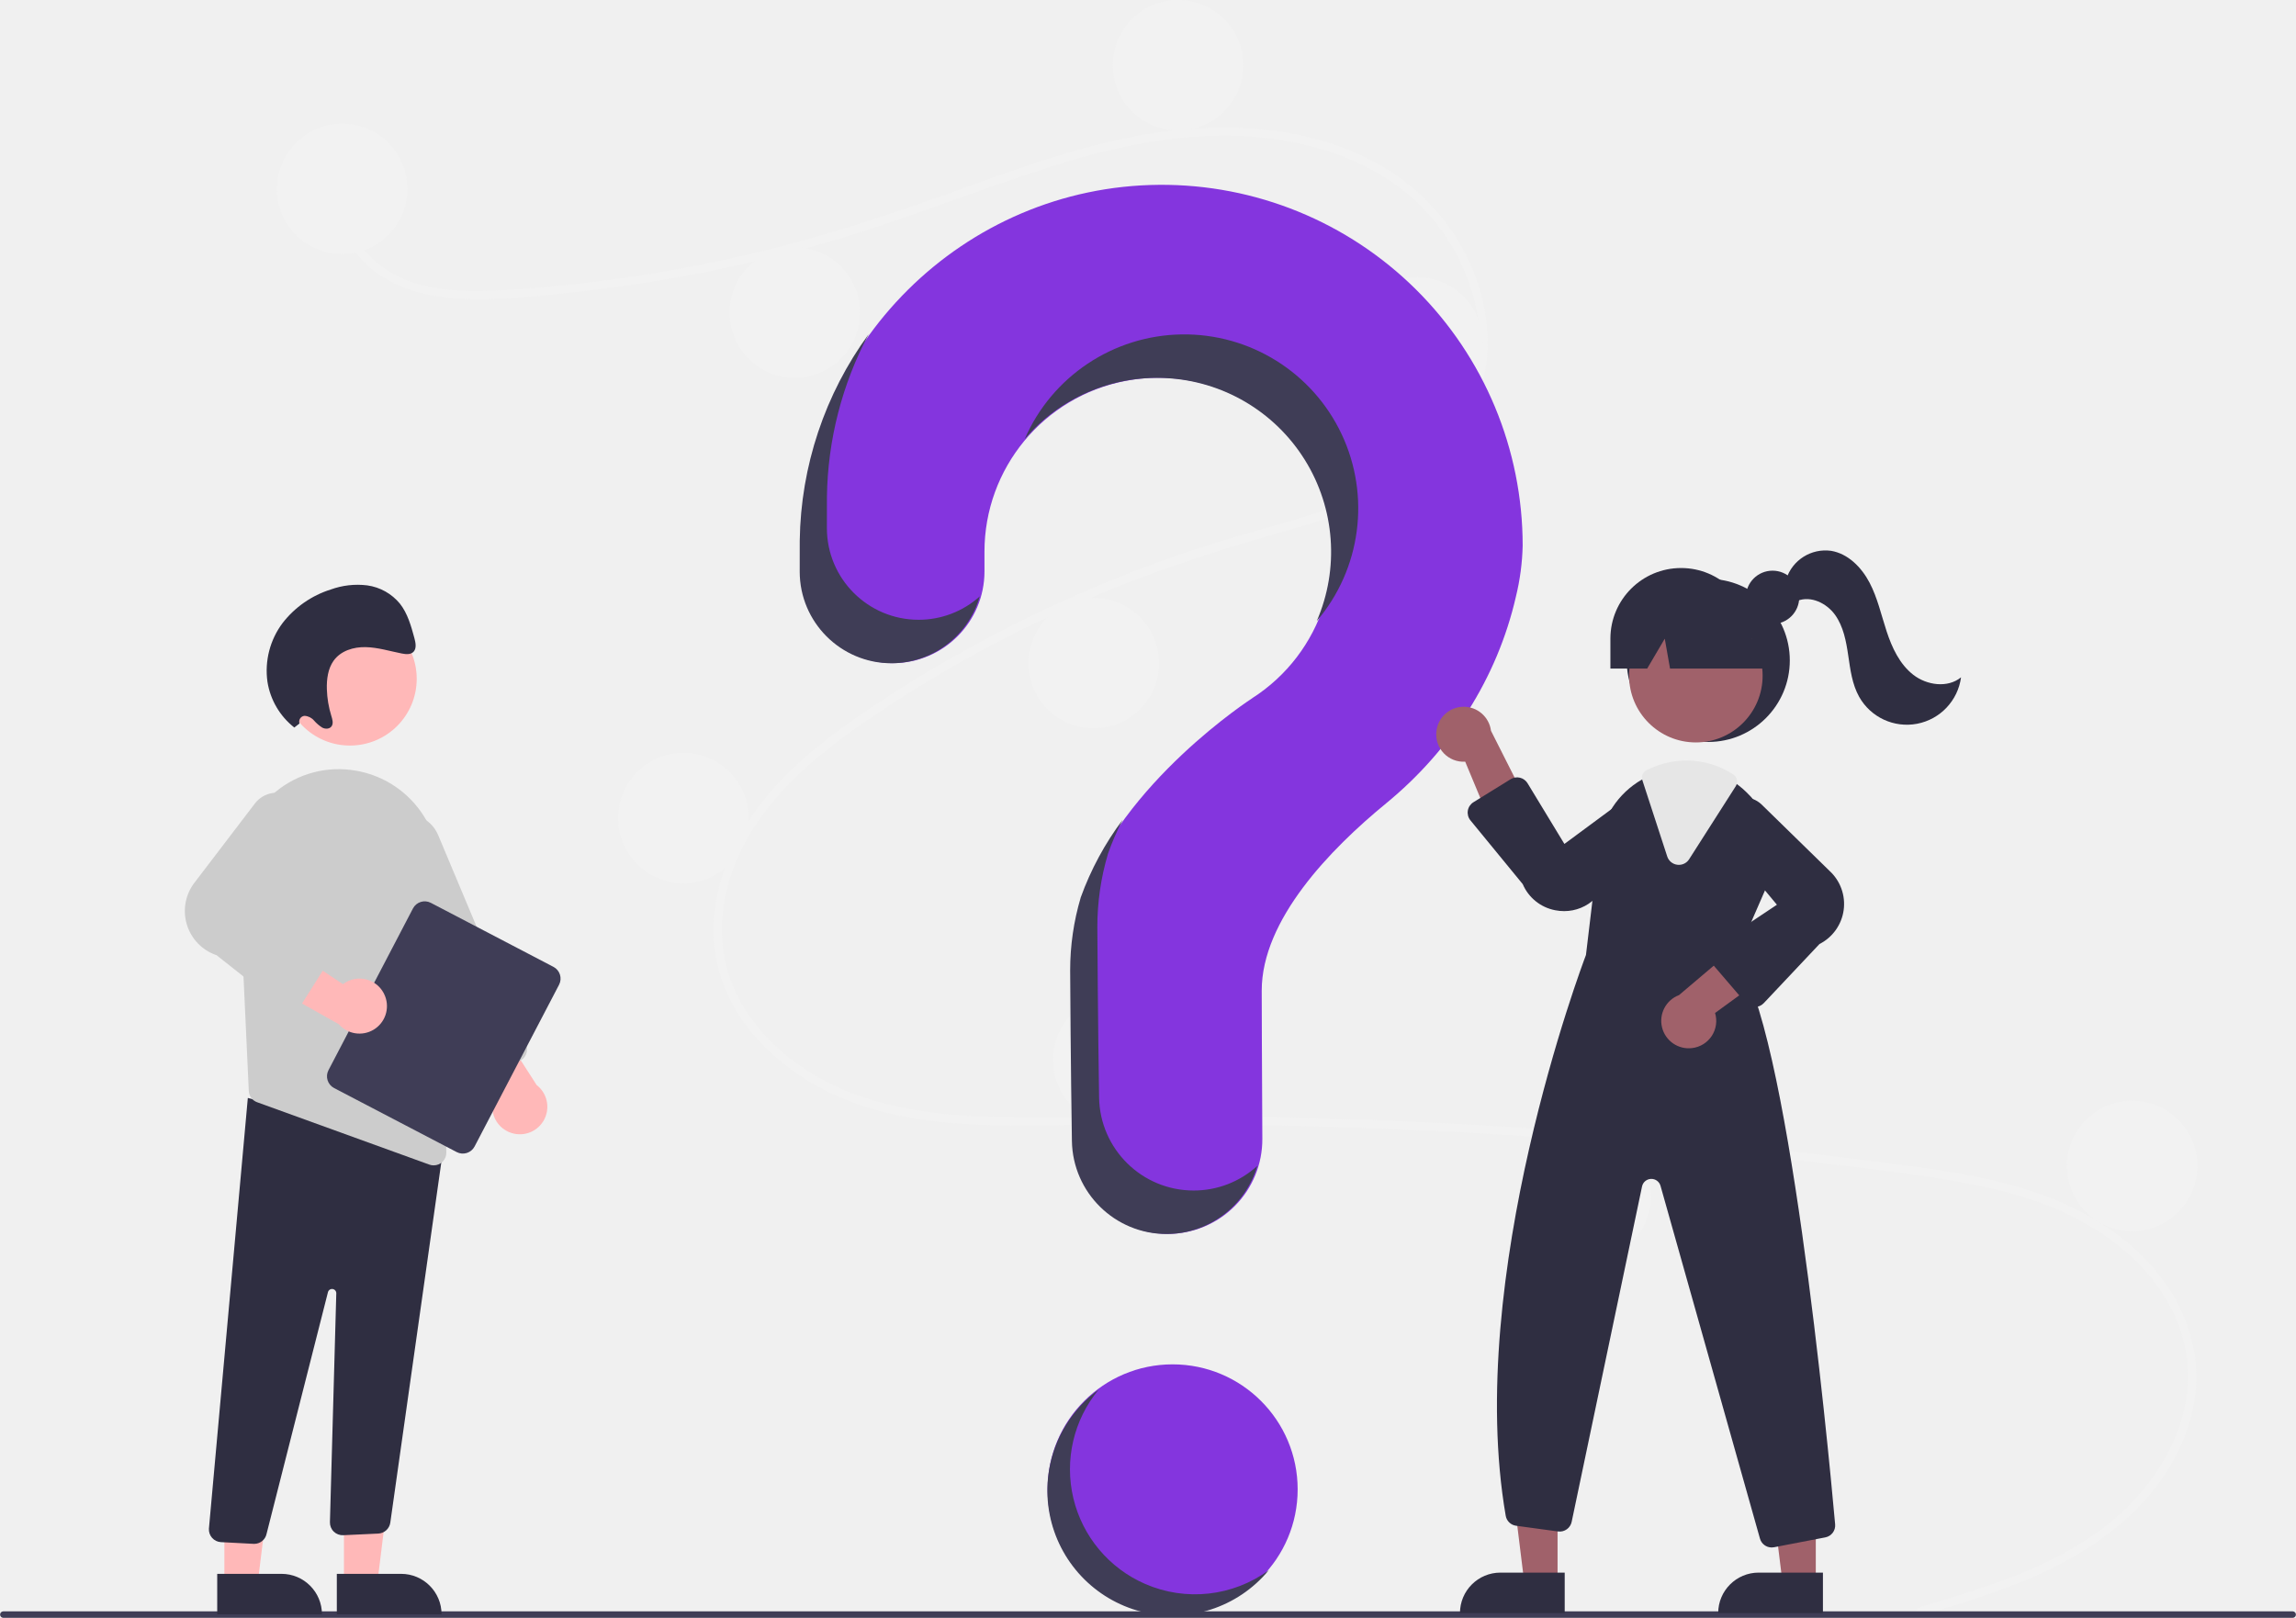
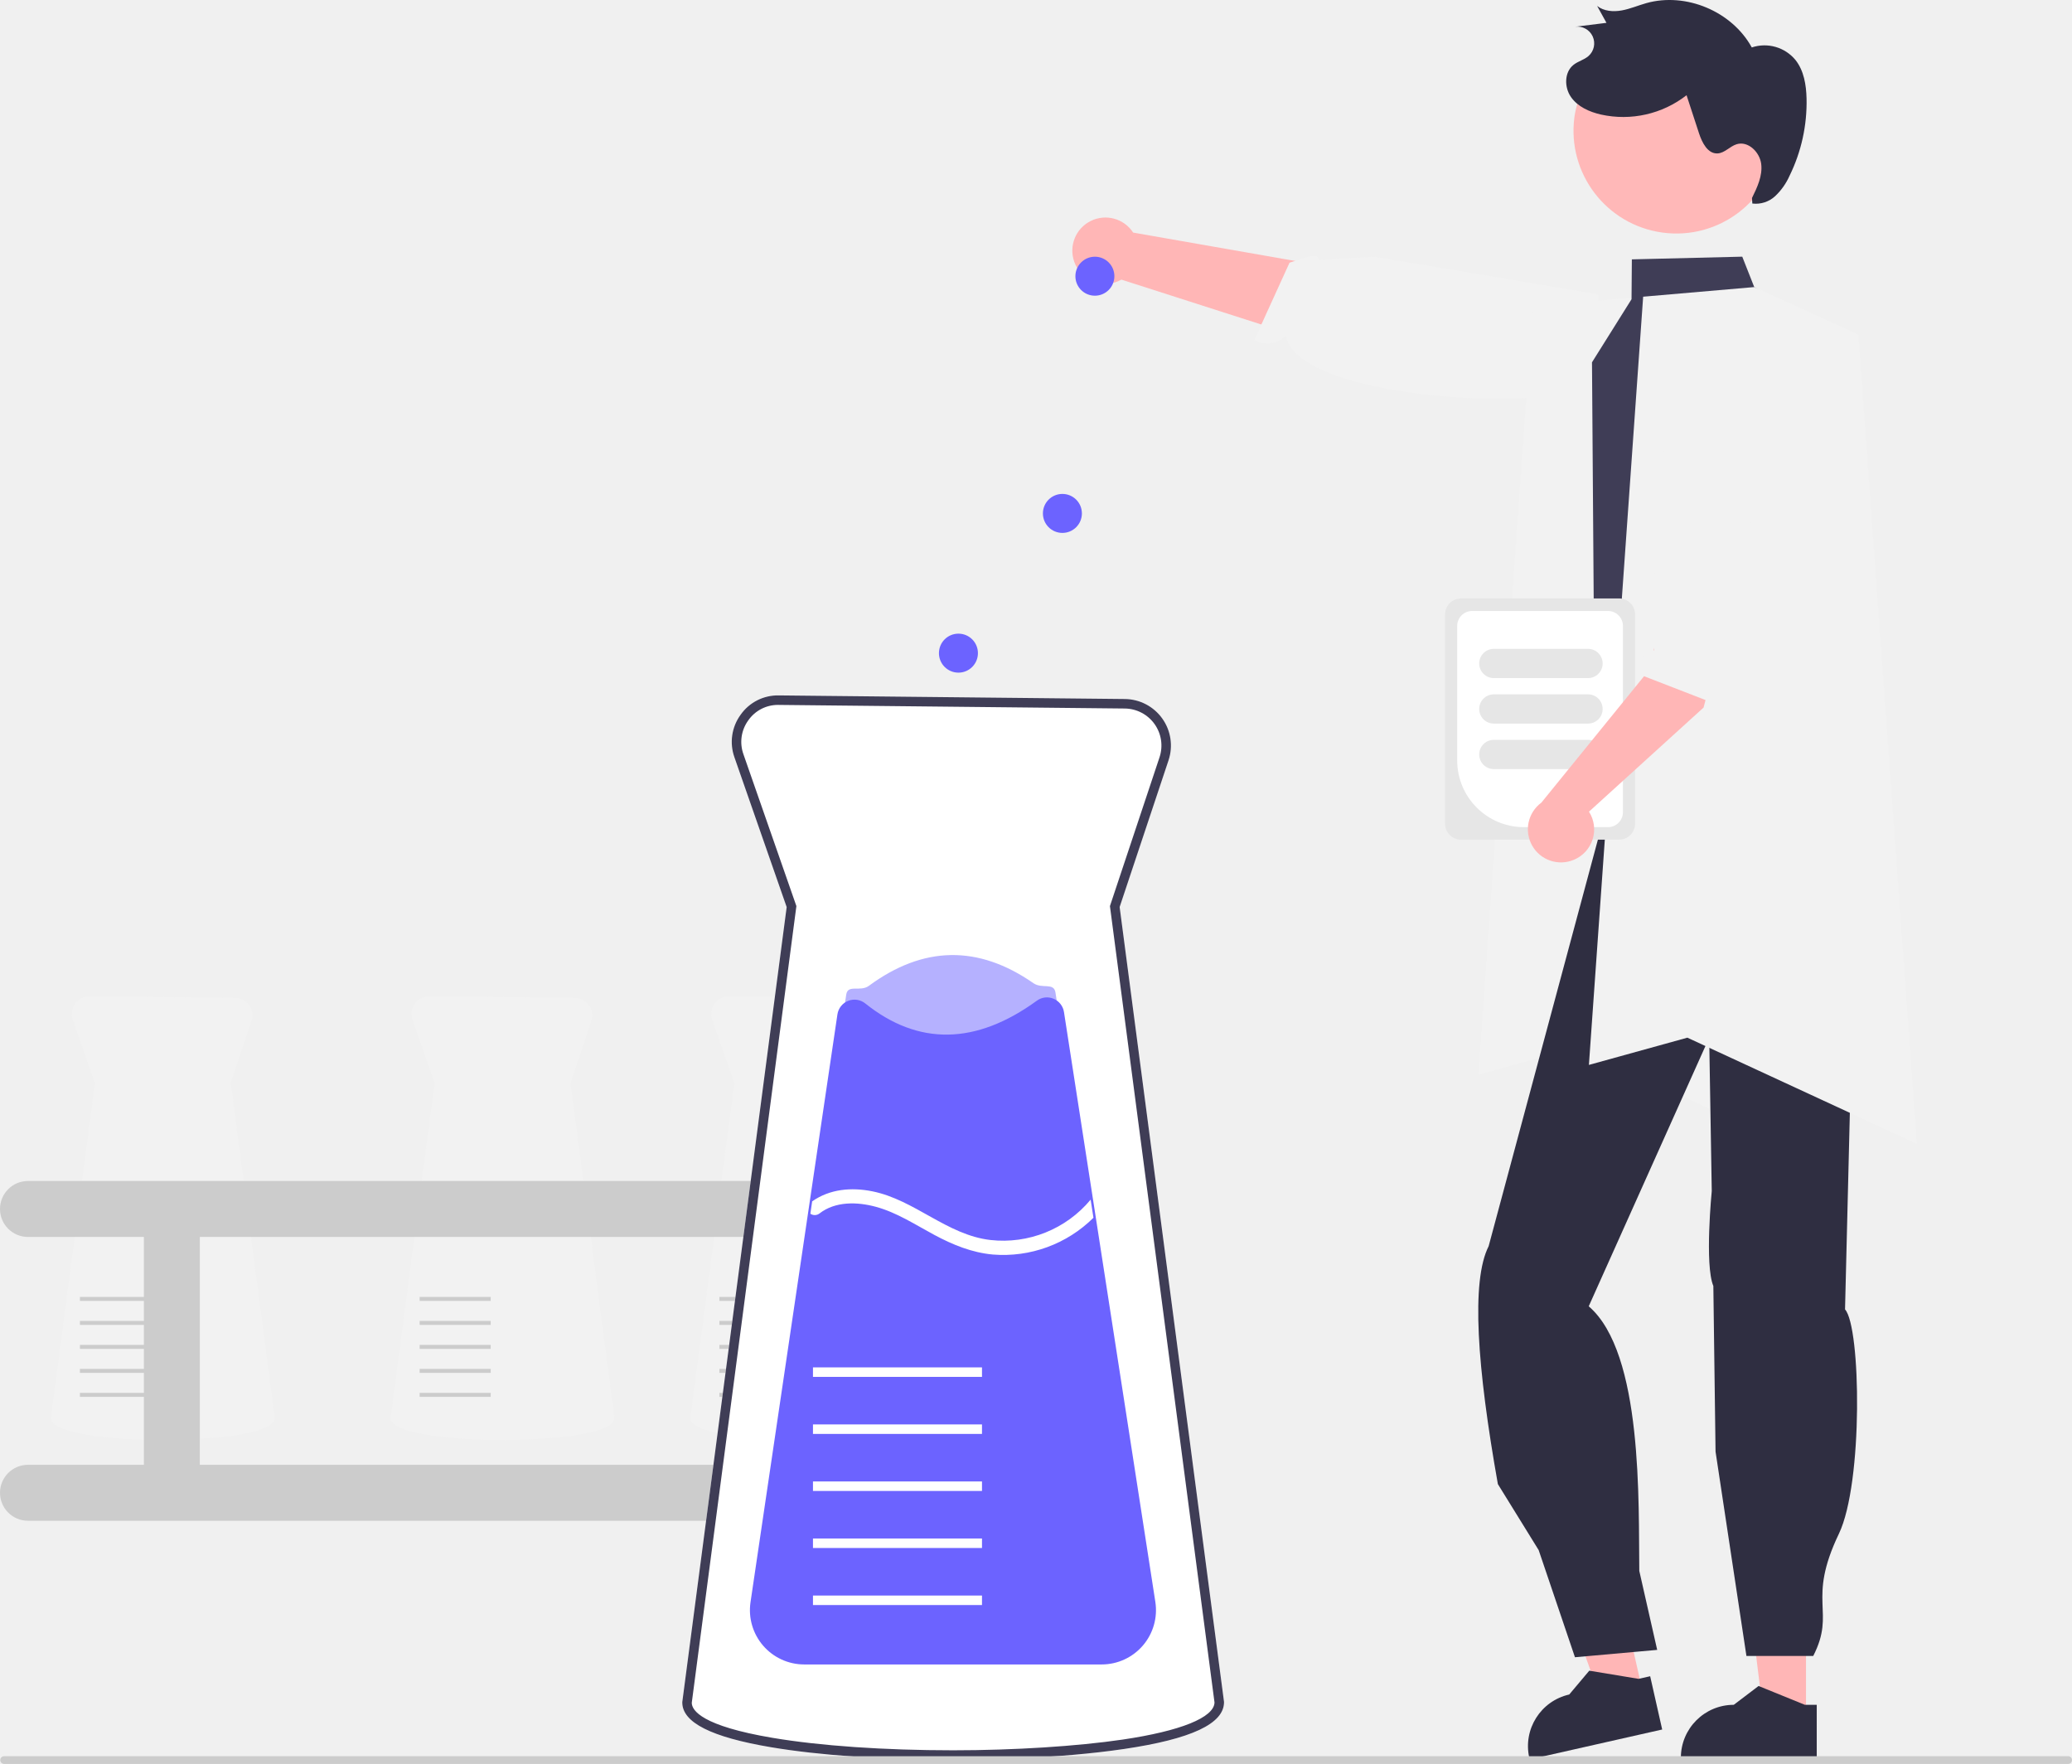
- <svg xmlns="http://www.w3.org/2000/svg" data-name="Layer 1" width="844.675" height="595.262" viewBox="0 0 844.675 595.262">
-   <circle cx="431.393" cy="548" r="46" fill="#8435de" />
-   <path d="M883.862,743.785c25.735-7.729,53.094-15.788,73.503-34.161,18.238-16.418,30.55-41.489,22.995-66.112-7.54-24.572-30.124-40.956-53.442-49.105-13.225-4.622-27.061-7.186-40.891-9.2-15.035-2.19-30.136-3.984-45.23-5.71q-91.677-10.486-184.044-12.811c-30.385-.765-60.764-.747-91.152-.306-27.139.394-55.722.384-80.899-11.151-19.578-8.97-37.348-25.289-42.803-46.734-6.297-24.755,5.318-49.964,21.98-67.892,8.783-9.45,19.047-17.404,29.636-24.717,11.487-7.934,23.375-15.306,35.521-22.188a494.634,494.634,0,0,1,74.767-34.468c12.746-4.634,25.68-8.633,38.728-12.321,11.017-3.115,22.068-6.234,32.716-10.477,20.583-8.204,40.161-22.1,45.395-44.881,4.96-21.591-3.403-45.031-18.065-61.071-16.963-18.557-42.539-26.692-67.06-28.008-27.528-1.478-54.422,5.412-80.297,14.156-27.597,9.326-54.599,20.049-82.778,27.603a556.958,556.958,0,0,1-85.196,15.837c-14.082,1.5-28.59,3.193-42.756,2.045-11.872-.962-23.684-4.454-32.434-12.88-7.503-7.225-11.972-17.154-10.435-27.632.279-1.903,3.17-1.094,2.893.798-1.87,12.755,6.8,24.509,17.484,30.529,12.348,6.958,27.374,6.968,41.122,6.172a537.825,537.825,0,0,0,88.515-12.796c28.593-6.531,56.164-15.866,83.704-25.839,26.156-9.472,52.897-18.716,80.84-20.767,24.246-1.78,49.752,1.752,70.874,14.423,18.564,11.136,32.215,29.707,36.565,51.018,4.25,20.825-1.636,41.785-17.4,56.317-16.321,15.046-38.701,21.479-59.557,27.404-26.452,7.514-52.337,16.298-77.392,27.703a485.824,485.824,0,0,0-72.8,40.928c-22.246,15.202-44.201,34.331-51.237,61.451-3.277,12.633-2.672,26.032,2.812,37.965,4.876,10.61,12.907,19.535,22.262,26.419,22.321,16.424,50.453,19.797,77.414,20.132,30.281.377,60.564-.645,90.855-.148q92.599,1.52,184.819,11.273,23.108,2.446,46.158,5.407c13.822,1.776,27.69,3.541,41.278,6.695,24.162,5.608,47.674,16.392,62.692,36.878a61.319,61.319,0,0,1,11.947,30.446c1.051,11.524-1.77,23.069-6.98,33.321-11.532,22.69-33.134,37.123-56.073,46.605-12.287,5.079-25.032,8.926-37.752,12.746-1.853.557-2.645-2.338-.798-2.893Z" transform="translate(-177.6623 -152.3692)" fill="#f2f2f2" />
-   <circle cx="125.893" cy="69.5" r="24" fill="#f2f2f2" />
-   <circle cx="292.393" cy="115" r="24" fill="#f2f2f2" />
-   <circle cx="433.393" cy="24" r="24" fill="#f2f2f2" />
-   <circle cx="521.393" cy="126" r="24" fill="#f2f2f2" />
-   <circle cx="402.393" cy="244" r="24" fill="#f2f2f2" />
-   <circle cx="251.393" cy="301" r="24" fill="#f2f2f2" />
-   <circle cx="411.393" cy="390" r="24" fill="#f2f2f2" />
-   <circle cx="583.393" cy="440" r="24" fill="#f2f2f2" />
-   <circle cx="784.393" cy="429" r="24" fill="#f2f2f2" />
-   <path d="M604.128,220.373c-71.892.508-130.756,58.93-131.777,130.816-.009.664-.014,5.33-.013,11.434a33.748,33.748,0,0,0,33.744,33.746h0a33.769,33.769,0,0,0,33.761-33.798c-.003-4.152-.006-7.026-.006-7.202a64,64,0,1,1,98.52,53.879l.012.014s-48.028,30.92-62.671,73.335l.012.003a94.004,94.004,0,0,0-3.874,26.768c0,3.725.219,36.321.643,62.778a34.786,34.786,0,0,0,34.79,34.222h0a34.796,34.796,0,0,0,34.794-35.011c-.147-24.229-.227-52.442-.227-54.489,0-26.045,25.125-51.995,45.764-68.917,23.766-19.487,40.868-46.043,47.737-75.999a86.762,86.762,0,0,0,2.499-18.834A132.75,132.75,0,0,0,604.128,220.373Z" transform="translate(-177.6623 -152.3692)" fill="#8435de" />
-   <path d="M1021.147,747.631H178.853a1.191,1.191,0,0,1,0-2.381h842.294a1.191,1.191,0,0,1,0,2.381Z" transform="translate(-177.6623 -152.3692)" fill="#3f3d56" />
-   <circle cx="628.449" cy="242.996" r="30" fill="#2f2e41" />
-   <polygon points="573.012 582.129 560.753 582.129 554.92 534.841 573.015 534.841 573.012 582.129" fill="#a0616a" />
-   <path d="M551.996,578.626h23.644a0,0,0,0,1,0,0v14.887a0,0,0,0,1,0,0H537.109a0,0,0,0,1,0,0v0A14.887,14.887,0,0,1,551.996,578.626Z" fill="#2f2e41" />
-   <polygon points="668.012 582.129 655.753 582.129 649.92 534.841 668.015 534.841 668.012 582.129" fill="#a0616a" />
-   <path d="M646.996,578.626h23.644a0,0,0,0,1,0,0v14.887a0,0,0,0,1,0,0H632.109a0,0,0,0,1,0,0v0A14.887,14.887,0,0,1,646.996,578.626Z" fill="#2f2e41" />
-   <circle cx="623.89" cy="248.61" r="24.561" fill="#a0616a" />
-   <path d="M816.191,504.775l10.99-25.25a31.383,31.383,0,0,0-6.95-35.6,31.873,31.873,0,0,0-3.07-2.67,30.935,30.935,0,0,0-18.99-6.57,32.179,32.179,0,0,0-13.4,2.98c-.36.16-.71.33-1.07.5-.69.33-1.37.69-2.03,1.06a31.678,31.678,0,0,0-15.7,23.88l-4.85,40.64c-1.22,3.19-44.74,118.39-29.52,206.34a4.467,4.467,0,0,0,3.82,3.67l15.43,2.1a4.497,4.497,0,0,0,5.01-3.53l25.89-123.41a3.503,3.503,0,0,1,6.8-.23l36.58,129.78a4.471,4.471,0,0,0,4.31,3.28,5.122,5.122,0,0,0,.87-.08l18.85-3.63a4.471,4.471,0,0,0,3.63-4.81C850.021,682.335,835.301,527.605,816.191,504.775Z" transform="translate(-177.6623 -152.3692)" fill="#2f2e41" />
-   <path d="M706.102,421.419A10.056,10.056,0,0,0,716.696,432.623l13.729,32.992,10.385-15.394-14.629-28.97a10.11,10.11,0,0,0-20.079.169Z" transform="translate(-177.6623 -152.3692)" fill="#a0616a" />
-   <path d="M800.19,537.996a10.056,10.056,0,0,0,8.427-12.913l28.885-21.038-17.39-6.512-24.764,20.977a10.11,10.11,0,0,0,4.842,19.487Z" transform="translate(-177.6623 -152.3692)" fill="#a0616a" />
-   <path d="M753.102,487.61a17.057,17.057,0,0,1-3.298-.325,16.305,16.305,0,0,1-11.948-9.616l-19.234-23.453a4.501,4.501,0,0,1,1.111-6.681l13.684-8.471a4.5,4.5,0,0,1,6.215,1.49l13.556,22.334L779.15,443.702A9.721,9.721,0,0,1,790.46,459.264l-25.912,23.637A16.253,16.253,0,0,1,753.102,487.61Z" transform="translate(-177.6623 -152.3692)" fill="#2f2e41" />
-   <path d="M823.252,522.883c-.035,0-.071,0-.106-.001a4.508,4.508,0,0,1-3.311-1.57l-12.166-14.193a4.5,4.5,0,0,1,.92-6.673l22.781-15.188-20.638-24.812a9.721,9.721,0,0,1,14.887-12.183l25.084,24.513a16.525,16.525,0,0,1-3.675,26.94l-20.501,21.754A4.507,4.507,0,0,1,823.252,522.883Z" transform="translate(-177.6623 -152.3692)" fill="#2f2e41" />
-   <path d="M795.307,470.584a4.632,4.632,0,0,1-.584-.037,4.461,4.461,0,0,1-3.71-3.069l-9.142-28.029a3.083,3.083,0,0,1,1.594-3.725l.297-.14c.269-.128.535-.254.807-.375a32.574,32.574,0,0,1,13.603-3.023,31.327,31.327,0,0,1,17.161,5.157,3.13,3.13,0,0,1,.901,4.294L799.084,468.504A4.455,4.455,0,0,1,795.307,470.584Z" transform="translate(-177.6623 -152.3692)" fill="#e6e6e6" />
-   <circle cx="652.101" cy="219.786" r="9.817" fill="#2f2e41" />
-   <path d="M796.111,361.365h0a26,26,0,0,0-26,26v11h13.529l6.471-11,1.941,11h41.059l-11-11A26,26,0,0,0,796.111,361.365Z" transform="translate(-177.6623 -152.3692)" fill="#2f2e41" />
-   <path d="M834.809,365.431a15.15,15.15,0,0,1,16.481-10.396c6.256,1.046,11.202,6.075,14.149,11.691s4.308,11.903,6.289,17.928,4.791,12.084,9.793,15.984,12.677,4.958,17.59.946a20.118,20.118,0,0,1-37.477,7.181c-2.592-4.612-3.261-10.017-4.03-15.251s-1.767-10.65-4.862-14.94-8.888-7.093-13.804-5.139Z" transform="translate(-177.6623 -152.3692)" fill="#2f2e41" />
-   <path d="M515.609,380.408h0a33.748,33.748,0,0,1-33.744-33.746c-0-6.104.004-10.771.013-11.434a131.507,131.507,0,0,1,15.359-59.909,131.803,131.803,0,0,0-25.359,75.909c-.009.664-.014,5.33-.013,11.434a33.748,33.748,0,0,0,33.744,33.746h0A33.773,33.773,0,0,0,538.097,371.817,33.622,33.622,0,0,1,515.609,380.408Z" transform="translate(-177.6623 -152.3692)" fill="#3f3d56" />
-   <path d="M606.415,291.478a64.004,64.004,0,0,1,55.659,89.413,63.997,63.997,0,1,0-107.426-66.985A63.871,63.871,0,0,1,606.415,291.478Z" transform="translate(-177.6623 -152.3692)" fill="#3f3d56" />
-   <path d="M616.797,590.408h0a34.787,34.787,0,0,1-34.79-34.222c-.423-26.456-.643-59.052-.643-62.778a94.004,94.004,0,0,1,3.874-26.768l-.012-.003a95.069,95.069,0,0,1,5.494-12.701,110.047,110.047,0,0,0-15.494,28.701l.012.003a94.004,94.004,0,0,0-3.874,26.768c0,3.725.219,36.321.643,62.778a34.787,34.787,0,0,0,34.79,34.222h0a34.803,34.803,0,0,0,33.402-25.048A34.66,34.66,0,0,1,616.797,590.408Z" transform="translate(-177.6623 -152.3692)" fill="#3f3d56" />
-   <polygon points="126.541 582.585 138.8 582.584 144.633 535.296 126.538 535.297 126.541 582.585" fill="#ffb8b8" />
-   <path d="M301.576,731.451H340.107a0,0,0,0,1,0,0v14.887a0,0,0,0,1,0,0H316.463A14.887,14.887,0,0,1,301.576,731.451v0A0,0,0,0,1,301.576,731.451Z" transform="translate(464.0541 1325.404) rotate(179.9974)" fill="#2f2e41" />
-   <polygon points="82.541 582.585 94.8 582.584 100.633 535.296 82.538 535.297 82.541 582.585" fill="#ffb8b8" />
-   <path d="M257.576,731.451H296.107a0,0,0,0,1,0,0v14.887a0,0,0,0,1,0,0H272.463A14.887,14.887,0,0,1,257.576,731.451v0A0,0,0,0,1,257.576,731.451Z" transform="translate(376.0541 1325.406) rotate(179.9974)" fill="#2f2e41" />
-   <path d="M270.917,720.411l-11.975-.63a4.673,4.673,0,0,1-4.419-4.967l14.313-158.466,65.911,17.786,6.35-1.732L321.239,712.686a4.696,4.696,0,0,1-4.358,3.945l-12.909.601a4.674,4.674,0,0,1-4.931-4.796l2.339-84.196a1.558,1.558,0,0,0-3.083-.36L275.739,716.692a4.646,4.646,0,0,1-4.569,3.725C271.086,720.418,271.002,720.416,270.917,720.411Z" transform="translate(-177.6623 -152.3692)" fill="#2f2e41" />
-   <circle cx="128.742" cy="249.759" r="24.561" fill="#ffb8b8" />
-   <path d="M265.512,474.287l2.701,58.267.976,21.199a4.642,4.642,0,0,0,3.074,4.175l63.336,22.943a4.477,4.477,0,0,0,1.6.28,4.644,4.644,0,0,0,4.664-4.788L339.266,471.597A36.93,36.93,0,0,0,308.522,435.92c-.613-.093-1.236-.187-1.859-.27a36.249,36.249,0,0,0-29.165,9.441,37.236,37.236,0,0,0-11.986,29.196Z" transform="translate(-177.6623 -152.3692)" fill="#ccc" />
-   <path d="M365.855,569.245a10.064,10.064,0,0,1-5.369-15.227l-21.478-28.56,18.534-1.147,17.554,27.297a10.111,10.111,0,0,1-9.242,17.637Z" transform="translate(-177.6623 -152.3692)" fill="#ffb8b8" />
-   <path d="M350.753,548.85a4.644,4.644,0,0,1-2.541-2.518L315.854,469.237a12.463,12.463,0,1,1,22.984-9.647l32.358,77.095a4.679,4.679,0,0,1-2.5,6.118l-14.365,6.029a4.642,4.642,0,0,1-3.577.017Z" transform="translate(-177.6623 -152.3692)" fill="#ccc" />
-   <path d="M298.508,546.131,329.587,486.622a4.878,4.878,0,0,1,6.575-2.063l45.112,23.56a4.878,4.878,0,0,1,2.063,6.575l-31.079,59.509a4.878,4.878,0,0,1-6.575,2.063L300.571,552.706A4.878,4.878,0,0,1,298.508,546.131Z" transform="translate(-177.6623 -152.3692)" fill="#3f3d56" />
-   <path d="M319.351,518.943a10.064,10.064,0,0,0-15.517-4.46l-29.778-19.754-.051,18.57L302.29,529.21a10.111,10.111,0,0,0,17.06-10.267Z" transform="translate(-177.6623 -152.3692)" fill="#ffb8b8" />
-   <path d="M281.701,523.119l-24.337-19.278a17.163,17.163,0,0,1-7.823-27.135l22.097-28.96a10.096,10.096,0,0,1,17.13,10.284l-17.484,28.6,25.694,12.187a4.674,4.674,0,0,1,1.948,6.72l-10.372,16.414a4.682,4.682,0,0,1-3.167,2.111c-.026.004-.051.008-.077.012A4.696,4.696,0,0,1,281.701,523.119Z" transform="translate(-177.6623 -152.3692)" fill="#ccc" />
-   <path d="M287.845,418.574a2.135,2.135,0,0,1,1.856-2.819,4.93,4.93,0,0,1,3.476,1.715,13.833,13.833,0,0,0,3.071,2.637c1.188.599,2.8.514,3.477-.628.636-1.072.2-2.508-.185-3.753a36.907,36.907,0,0,1-1.63-9.77c-.111-3.7.411-7.562,2.46-10.448,2.644-3.725,7.371-5.139,11.845-5.036s8.875,1.484,13.307,2.357c1.53.301,3.328.456,4.352-.73,1.088-1.261.688-3.301.226-5.004-1.201-4.417-2.475-8.985-5.265-12.552a18.898,18.898,0,0,0-12.061-6.79,28.938,28.938,0,0,0-13.462,1.528,36.096,36.096,0,0,0-17.683,12.319,29.236,29.236,0,0,0-5.578,21.6,26.667,26.667,0,0,0,9.886,16.855Z" transform="translate(-177.6623 -152.3692)" fill="#2f2e41" />
-   <path d="M598.92,735.149a45.994,45.994,0,0,1-17.07-71.489,45.997,45.997,0,1,0,62.569,66.464A45.969,45.969,0,0,1,598.92,735.149Z" transform="translate(-177.6623 -152.3692)" fill="#3f3d56" />
+ <svg xmlns="http://www.w3.org/2000/svg" data-name="Layer 1" width="637.748" height="542.828" viewBox="0 0 637.748 542.828">
+   <path d="M611.767,259.126A10.132,10.132,0,0,0,626.293,264.637l87.876,28.188,29.084-22.818L629.904,250.16a10.187,10.187,0,0,0-18.138,8.966Z" transform="translate(-281.1258 -178.5859)" fill="#ffb6b6" />
+   <path d="M774.531,296.795s-.796-1.953-11.311,2.296c-13.052,5.274-82.537,1.748-86.388-17.198a7.96,7.96,0,0,1-9.661,1.375l10.862-23.842c5.654-1.807,8.727-3.145,9.092-.842l17-1L772.976,269.175l1.903,23.766Z" transform="translate(-281.1258 -178.5859)" fill="#f2f2f2" />
+   <polygon points="471.753 94.306 505.945 91.346 538 105.999 556 354.999 485.362 322.331 455.055 330.716 471.753 94.306" fill="#f2f2f2" />
+   <polygon points="555.874 528.874 542.905 528.873 536.735 478.848 555.876 478.849 555.874 528.874" fill="#ffb6b6" />
+   <path d="M840.307,720.031l-41.819-.002v-.529a16.278,16.278,0,0,1,16.277-16.277h.001l7.639-5.795,14.252,5.796,3.651 0Z" transform="translate(-281.1258 -178.5859)" fill="#2f2e41" />
+   <polygon points="505.615 520.701 492.964 523.557 475.926 476.12 494.598 471.904 505.615 520.701" fill="#ffb6b6" />
+   <path d="M792.736,710.821l-40.792,9.21-.117-.516A16.278,16.278,0,0,1,764.12,700.053l.001-0,6.175-7.335,15.179,2.514,3.561-.804Z" transform="translate(-281.1258 -178.5859)" fill="#2f2e41" />
+   <path d="M853.426,401.633c6.081,18.339,5.438,38.246-1.462,59.612l-2.949,120.293c4.876,5.366,5.621,53.38-1.889,69.047-10.03,20.921-.806,23.718-7.896,37.598H818.665l-9.505-62.881-.677-50.969c-2.731-6.467-.489-29.225-.489-29.225L807.205,497.917,770.126,580.585c16.799,14.379,15.287,60.826,15.564,81.427l5.508,24.309-25.31,2.263-11.169-32.967-12.558-20.315c-6.399-35.996-8.297-62.422-2.841-73.216l37.222-138.486Z" transform="translate(-281.1258 -178.5859)" fill="#2f2e41" />
+   <path d="M856.061,395.512l-3.39-6.78c-4.15-25.71-8.25-49.69-2.68-71.26.35-18.83-5.47-36.52-21.63-46.18l-7.29-4.36-3.69-9.36-33.98.83-.1,12.27-12.17,19.41v.08l.76,105.62,3.36,10.9-5.07,12.68,2.69,8.09,66.99-10.71,7.79-1.25a13.918,13.918,0,0,0,2.59-1.13,14.232,14.232,0,0,0,6.22-6.95c.07-.17.13-.33.19-.5a13.934,13.934,0,0,0,.9-4.3A14.303,14.303,0,0,0,856.061,395.512Z" transform="translate(-281.1258 -178.5859)" fill="#3f3d56" />
+   <path d="M857.551,402.612a13.934,13.934,0,0,1-.9,4.3l-6.41,7.45a13.918,13.918,0,0,1-2.59,1.13l-7.79,1.25,11.27-21.19-24.77-54.23Z" transform="translate(-281.1258 -178.5859)" opacity="0.2" />
+   <path d="M331.253,621.713a148.84,148.84,0,0,1-23.52-1.628c-7.248-1.226-10.924-2.967-10.924-5.176l.003-.04L310.334,511.919l-6.81-19.522a5.409,5.409,0,0,1,5.163-7.19l44.784.466a5.409,5.409,0,0,1,5.075,7.119l-6.375,19.124,13.522,102.953C365.697,620.281,344.046,621.713,331.253,621.713Z" transform="translate(-281.1258 -178.5859)" fill="#f2f2f2" />
+   <rect x="24.602" y="428.635" width="21.876" height="1.23" fill="#ccc" />
+   <rect x="24.602" y="421.254" width="21.876" height="1.23" fill="#ccc" />
+   <rect x="24.602" y="413.874" width="21.876" height="1.23" fill="#ccc" />
+   <rect x="24.602" y="406.493" width="21.876" height="1.23" fill="#ccc" />
+   <rect x="24.602" y="399.112" width="21.876" height="1.23" fill="#ccc" />
+   <path d="M528.073,621.713a148.84,148.84,0,0,1-23.52-1.628c-7.248-1.226-10.924-2.967-10.924-5.176l.003-.04L507.154,511.919l-6.81-19.522a5.409,5.409,0,0,1,5.163-7.19l44.784.466a5.409,5.409,0,0,1,5.075,7.119l-6.375,19.124,13.522,102.953C562.516,620.281,540.865,621.713,528.073,621.713Z" transform="translate(-281.1258 -178.5859)" fill="#f2f2f2" />
+   <rect x="221.422" y="428.635" width="21.876" height="1.23" fill="#ccc" />
+   <rect x="221.422" y="421.254" width="21.876" height="1.23" fill="#ccc" />
+   <rect x="221.422" y="413.874" width="21.876" height="1.23" fill="#ccc" />
+   <rect x="221.422" y="406.493" width="21.876" height="1.23" fill="#ccc" />
+   <rect x="221.422" y="399.112" width="21.876" height="1.23" fill="#ccc" />
+   <path d="M435.814,621.713a148.84,148.84,0,0,1-23.52-1.628c-7.248-1.226-10.924-2.967-10.924-5.176l.003-.04L414.895,511.919l-6.81-19.522a5.409,5.409,0,0,1,5.163-7.19l44.784.466a5.409,5.409,0,0,1,5.075,7.119l-6.375,19.124,13.522,102.953C470.257,620.281,448.606,621.713,435.814,621.713Z" transform="translate(-281.1258 -178.5859)" fill="#f2f2f2" />
+   <rect x="129.163" y="428.635" width="21.876" height="1.23" fill="#ccc" />
+   <rect x="129.163" y="421.254" width="21.876" height="1.23" fill="#ccc" />
+   <rect x="129.163" y="413.874" width="21.876" height="1.23" fill="#ccc" />
+   <rect x="129.163" y="406.493" width="21.876" height="1.23" fill="#ccc" />
+   <rect x="129.163" y="399.112" width="21.876" height="1.23" fill="#ccc" />
+   <path d="M581.275,629.363H539.451V559.246h41.824a8.611,8.611,0,0,0,0-17.222H289.737a8.611,8.611,0,0,0,0,17.222h35.674v70.117H289.737a8.611,8.611,0,0,0,0,17.222H581.275a8.611,8.611,0,1,0,0-17.222Zm-238.644,0V559.246h179.598v70.117Z" transform="translate(-281.1258 -178.5859)" fill="#ccc" />
+   <path d="M574.502,720.147c-21.392,0-41.344-1.383-56.178-3.892-18.3-3.095-27.197-7.594-27.197-13.751l.01-.194,32.12-244.578L507.177,411.632a14.157,14.157,0,0,1,1.891-13.075,13.998,13.998,0,0,1,11.802-5.968L627.357,393.698A14.325,14.325,0,0,1,640.798,412.553l-15.053,45.161,32.126,244.6v.094c.004,6.639-10.068,11.353-30.79,14.411C606.723,719.823,583.529,720.147,574.502,720.147Z" transform="translate(-281.1258 -178.5859)" fill="#fff" />
+   <path d="M574.502,720.147c-21.392,0-41.344-1.383-56.178-3.892-18.3-3.095-27.197-7.594-27.197-13.751l.01-.194,32.12-244.578L507.177,411.632a14.157,14.157,0,0,1,1.891-13.075,13.998,13.998,0,0,1,11.802-5.968L627.357,393.698A14.325,14.325,0,0,1,640.798,412.553l-15.053,45.161,32.126,244.6v.094c.004,6.639-10.068,11.353-30.79,14.411C606.723,719.823,583.529,720.147,574.502,720.147ZM520.575,395.511a11.127,11.127,0,0,0-9.131,4.752,11.263,11.263,0,0,0-1.504,10.404l16.31,46.755-.045.344L494.048,702.599c.006,2.398,3.223,7.128,24.765,10.77,14.678,2.484,34.455,3.852,55.689,3.852,18.665,0,38.16-1.233,52.15-3.297,17.872-2.637,28.167-6.799,28.291-11.429L622.756,457.428l15.266-45.8a11.4,11.4,0,0,0-10.695-15.004l-106.504-1.109C520.74,395.512,520.657,395.511,520.575,395.511Z" transform="translate(-281.1258 -178.5859)" fill="#3f3d56" />
+   <path d="M635.205,672.578H513.8l19.245-130.138.524-3.587,8.018-54.177c.489-3.305,4.294-.738,6.984-2.719,16.702-12.3,33.604-12.656,50.653-.801,2.635,1.832,6.276-.312,6.767,2.86l8.423,54.341.814,5.256Z" transform="translate(-281.1258 -178.5859)" fill="#6c63ff" opacity="0.5" />
+   <path d="M620.221,690.802H528.654A16.706,16.706,0,0,1,512.128,671.651l26.753-180.909a5.309,5.309,0,0,1,8.586-3.347c16.305,13.062,34.075,12.767,52.816-.87a5.212,5.212,0,0,1,5.102-.594,5.298,5.298,0,0,1,3.226,4.107l28.12,181.5a16.707,16.707,0,0,1-16.51,19.264Z" transform="translate(-281.1258 -178.5859)" fill="#6c63ff" />
+   <rect x="250.227" y="491.007" width="52.024" height="2.925" fill="#fff" />
+   <rect x="250.227" y="473.454" width="52.024" height="2.925" fill="#fff" />
+   <rect x="250.227" y="455.902" width="52.024" height="2.925" fill="#fff" />
+   <rect x="250.227" y="438.349" width="52.024" height="2.925" fill="#fff" />
+   <rect x="250.227" y="420.796" width="52.024" height="2.925" fill="#fff" />
+   <path d="M617.682,553.336a39.42,39.42,0,0,1-30.936,11.321c-6.465-.585-12.36-2.999-18.035-6.041-5.865-3.145-11.541-6.904-18.035-8.659-5.69-1.536-12.433-1.741-17.319,2.062a2.374,2.374,0,0,1-2.808.073l.556-3.803c5.441-3.803,12.053-4.388,18.533-3.086,13.047,2.633,22.95,13.428,36.319,14.978A35.034,35.034,0,0,0,616.804,547.778l.015-.015Z" transform="translate(-281.1258 -178.5859)" fill="#fff" />
+   <path d="M918.874,720.224a1.186,1.186,0,0,1-1.19,1.19h-635.29a1.19,1.19,0,0,1,0-2.38h635.29A1.187,1.187,0,0,1,918.874,720.224Z" transform="translate(-281.1258 -178.5859)" fill="#ccc" />
+   <polygon points="505.753 91.306 539.945 88.346 572 102.999 590 351.999 519.362 319.331 489.055 327.716 505.753 91.306" fill="#f2f2f2" />
+   <circle cx="337" cy="84.999" r="6" fill="#6c63ff" />
+   <circle cx="327" cy="157.999" r="6" fill="#6c63ff" />
+   <circle cx="295" cy="200.999" r="6" fill="#6c63ff" />
+   <path d="M725.911,432.072V367.663a4.923,4.923,0,0,1,4.917-4.917H779.472a4.923,4.923,0,0,1,4.917,4.917v64.409a4.923,4.923,0,0,1-4.917,4.917H730.829A4.923,4.923,0,0,1,725.911,432.072Z" transform="translate(-281.1258 -178.5859)" fill="#e6e6e6" />
+   <path d="M729.643,412.618V371.21a4.61,4.61,0,0,1,4.605-4.605h41.805a4.61,4.61,0,0,1,4.605,4.605v57.316a4.61,4.61,0,0,1-4.605,4.605H750.155A20.536,20.536,0,0,1,729.643,412.618Z" transform="translate(-281.1258 -178.5859)" fill="#fff" />
+   <path d="M736.411,382.763a4.505,4.505,0,0,1,4.5-4.5h29a4.5,4.5,0,0,1,0,9h-29A4.505,4.505,0,0,1,736.411,382.763Z" transform="translate(-281.1258 -178.5859)" fill="#e6e6e6" />
+   <path d="M736.411,396.763a4.505,4.505,0,0,1,4.5-4.5h29a4.5,4.5,0,0,1,0,9h-29A4.505,4.505,0,0,1,736.411,396.763Z" transform="translate(-281.1258 -178.5859)" fill="#e6e6e6" />
+   <path d="M736.411,410.763a4.505,4.505,0,0,1,4.5-4.5h29a4.5,4.5,0,0,1,0,9h-29A4.505,4.505,0,0,1,736.411,410.763Z" transform="translate(-281.1258 -178.5859)" fill="#e6e6e6" />
+   <path d="M765.538,443.184a10.132,10.132,0,0,0,4.669-14.819l35.27-32.04,12.373-47.862-21.959-1.827-6.713,37.558-33.632,41.397a10.187,10.187,0,0,0,9.992,17.593Z" transform="translate(-281.1258 -178.5859)" fill="#ffb6b6" />
+   <path d="M821.234,305.24s5.352.079,2.941,11.161c-1.93,8.872-9.252,58.797-15.096,69.966a7.96,7.96,0,0,1,1.928,9.566l-24.426-9.476c-2.129-5.541,1.441-7.264,3.719-7.761l-.447-17.381,3.502-44.304,24.011-11.897Z" transform="translate(-281.1258 -178.5859)" fill="#f2f2f2" />
+   <path d="M828.428,223.222a31.647,31.647,0,0,1-62.715-8.536l.061-.449a31.647,31.647,0,0,1,62.644,8.983Z" transform="translate(-281.1258 -178.5859)" fill="#ffb8b8" />
+   <path d="M820.374,239.522c1.625-3.301,3.295-6.846,2.838-10.497s-4.037-7.141-7.553-6.056c-2.102.649-3.692,2.725-5.889,2.831-3.024.146-4.758-3.315-5.699-6.192l-3.833-11.719a31.708,31.708,0,0,1-26.335,5.951c-3.559-.814-7.155-2.4-9.243-5.396s-2.075-7.641.788-9.906c1.404-1.111,3.273-1.532,4.615-2.718a5.171,5.171,0,0,0-4.129-8.999l9.652-1.206-2.876-5.201c2.072,1.634,4.956,1.853,7.553,1.386s5.043-1.537,7.583-2.25c12.196-3.423,26.37,2.529,32.466,13.633a12.356,12.356,0,0,1,13.472,3.89c2.584,3.279,3.287,7.656,3.387,11.83a51.324,51.324,0,0,1-5.232,23.775,19.477,19.477,0,0,1-4.395,6.235,8.797,8.797,0,0,1-7.061,2.309" transform="translate(-281.1258 -178.5859)" fill="#2f2e41" />
</svg>
